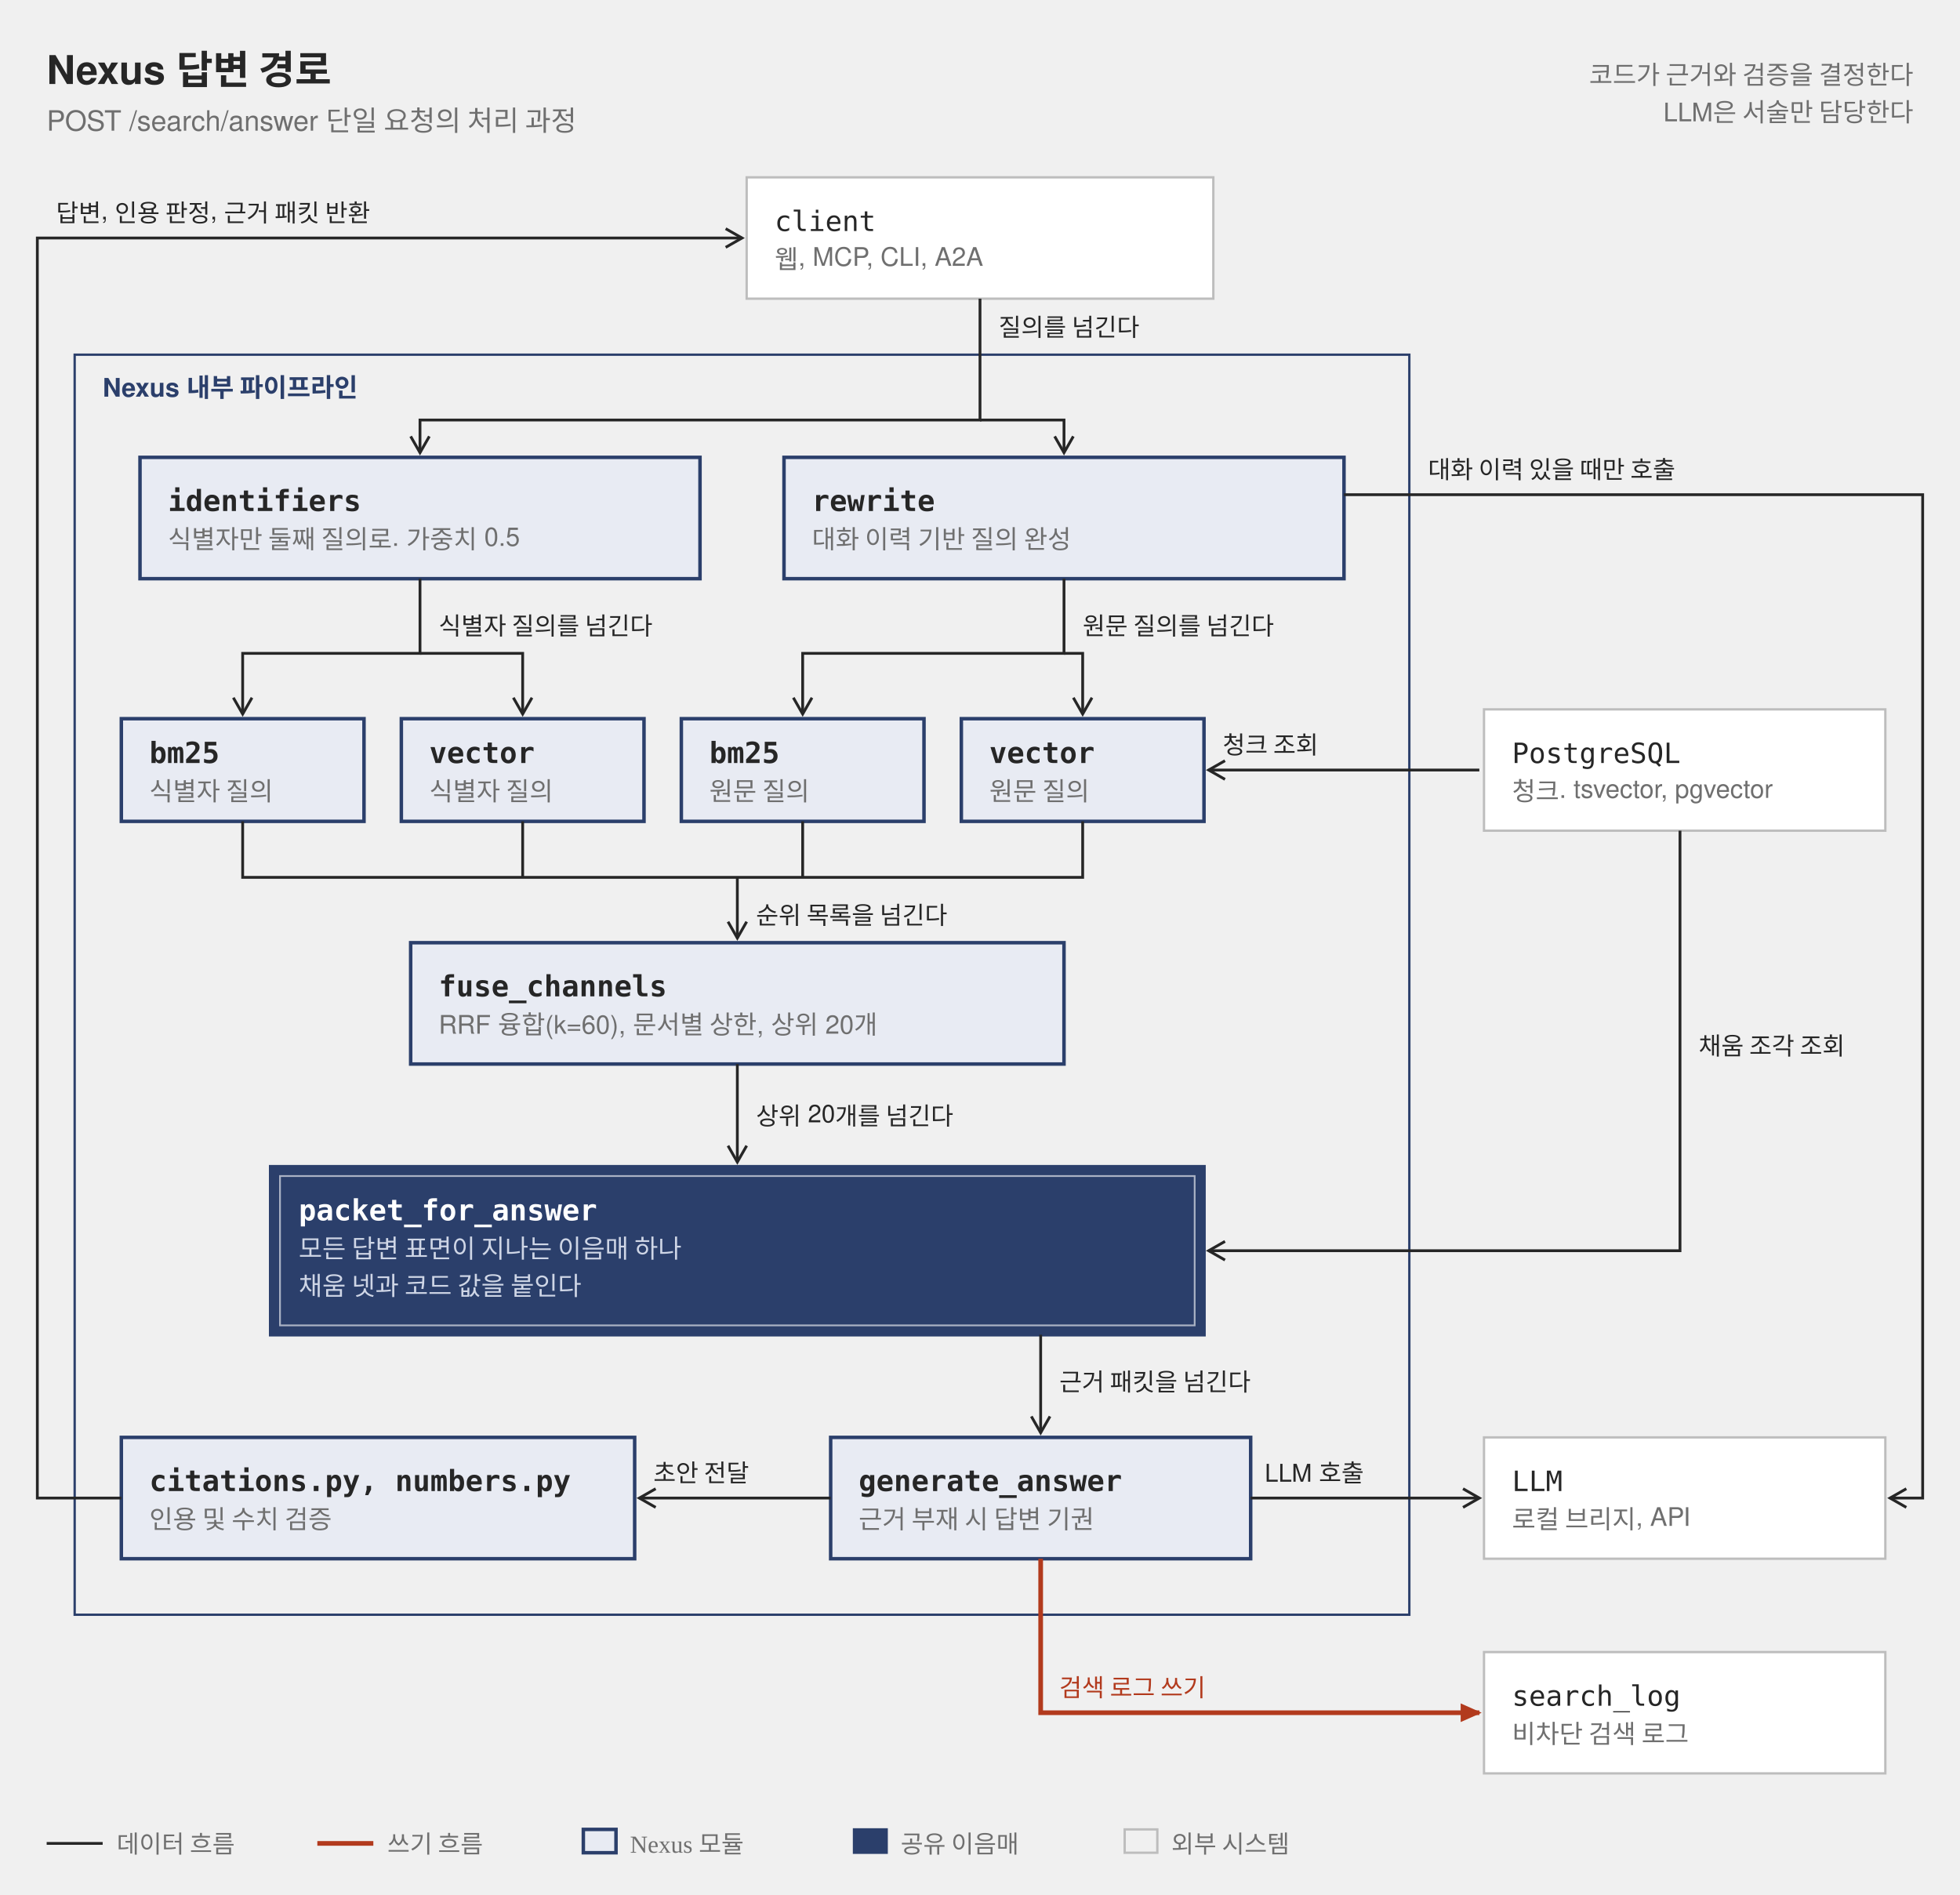
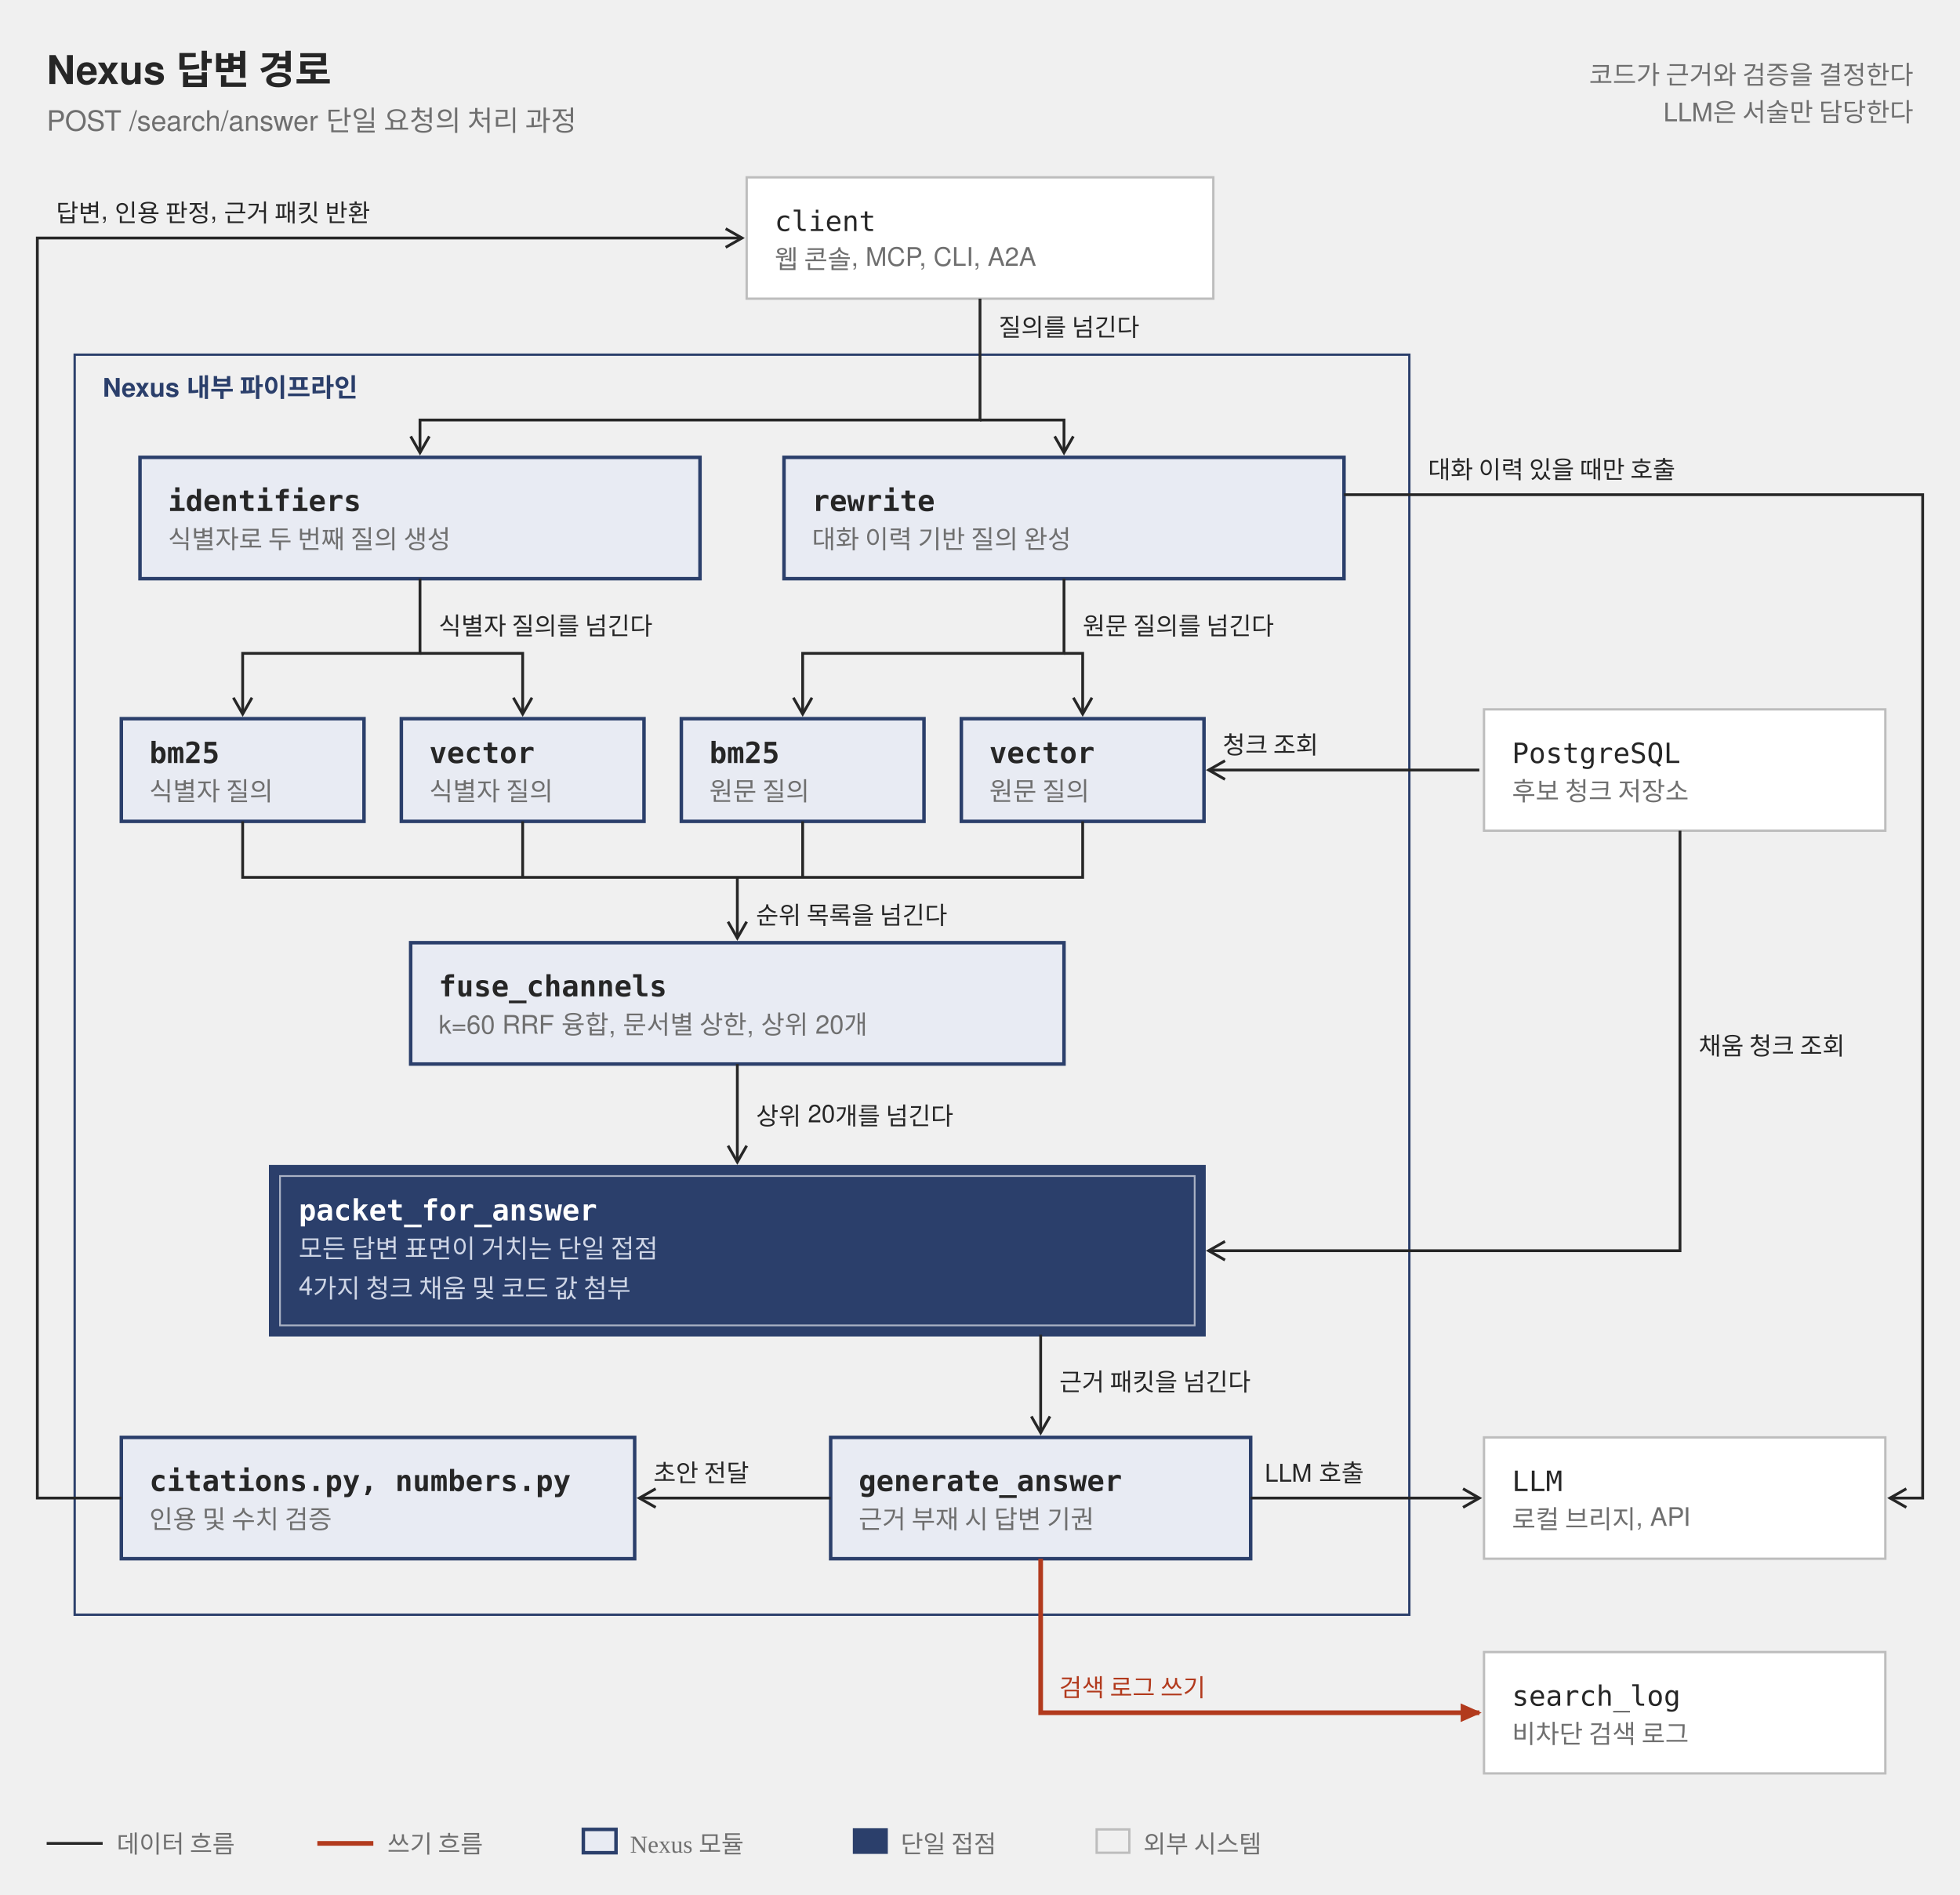
<svg xmlns="http://www.w3.org/2000/svg" width="840" height="812" viewBox="0 0 840 812" role="img" aria-label="POST /search/answer 단일 요청의 처리 과정">
  <defs>
    <marker id="data" markerUnits="userSpaceOnUse" markerWidth="10" markerHeight="10" refX="8" refY="5" orient="auto">
      <path d="M1,1 L8,5 L1,9" fill="none" stroke="#262626" stroke-width="1.2" />
    </marker>
    <marker id="cmd" markerUnits="userSpaceOnUse" markerWidth="10" markerHeight="10" refX="8" refY="5" orient="auto">
      <path d="M0,1 L9,5 L0,9 Z" fill="#b23a1d" />
    </marker>
  </defs>
  <g font-family="'Helvetica Neue', Helvetica, Arial, 'Apple SD Gothic Neo', 'Malgun Gothic', 'Noto Sans KR', 'Noto Sans CJK KR', sans-serif" fill="#262626">
    <text x="20" y="36" font-size="17" font-weight="700">Nexus 답변 경로</text>
    <text x="20" y="56" font-size="12" fill="#6f6f6f">POST /search/answer 단일 요청의 처리 과정</text>
    <text x="820" y="36" font-size="11" fill="#6f6f6f" text-anchor="end">코드가 근거와 검증을 결정한다</text>
    <text x="820" y="52" font-size="11" fill="#6f6f6f" text-anchor="end">LLM은 서술만 담당한다</text>
    <rect x="320" y="76" width="200" height="52" fill="#ffffff" stroke="#bdbdbd" />
    <text x="332" y="99" font-size="12" font-family="Menlo, Consolas, 'DejaVu Sans Mono', monospace">client</text>
-     <text x="332" y="115" font-size="11" fill="#6f6f6f">웹, MCP, CLI, A2A</text>
+     <text x="332" y="115" font-size="11" fill="#6f6f6f">웹 콘솔, MCP, CLI, A2A</text>
    <rect x="32" y="152" width="572" height="540" fill="none" stroke="#2b3f6b" />
    <text x="44" y="170" font-size="11" fill="#2b3f6b" font-weight="700">Nexus 내부 파이프라인</text>
    <rect x="60" y="196" width="240" height="52" fill="#e8ebf3" stroke="#2b3f6b" stroke-width="1.5" />
    <text x="72" y="219" font-size="12.5" font-weight="700" font-family="Menlo, Consolas, 'DejaVu Sans Mono', monospace">identifiers</text>
-     <text x="72" y="235" font-size="11" fill="#6f6f6f">식별자만 둘째 질의로. 가중치 0.5</text>
+     <text x="72" y="235" font-size="11" fill="#6f6f6f">식별자로 두 번째 질의 생성</text>
    <rect x="336" y="196" width="240" height="52" fill="#e8ebf3" stroke="#2b3f6b" stroke-width="1.5" />
    <text x="348" y="219" font-size="12.5" font-weight="700" font-family="Menlo, Consolas, 'DejaVu Sans Mono', monospace">rewrite</text>
    <text x="348" y="235" font-size="11" fill="#6f6f6f">대화 이력 기반 질의 완성</text>
    <rect x="52" y="308" width="104" height="44" fill="#e8ebf3" stroke="#2b3f6b" stroke-width="1.5" />
    <text x="64" y="327" font-size="12.5" font-weight="700" font-family="Menlo, Consolas, 'DejaVu Sans Mono', monospace">bm25</text>
    <text x="64" y="343" font-size="11" fill="#6f6f6f">식별자 질의</text>
    <rect x="172" y="308" width="104" height="44" fill="#e8ebf3" stroke="#2b3f6b" stroke-width="1.5" />
    <text x="184" y="327" font-size="12.5" font-weight="700" font-family="Menlo, Consolas, 'DejaVu Sans Mono', monospace">vector</text>
    <text x="184" y="343" font-size="11" fill="#6f6f6f">식별자 질의</text>
    <rect x="292" y="308" width="104" height="44" fill="#e8ebf3" stroke="#2b3f6b" stroke-width="1.5" />
    <text x="304" y="327" font-size="12.5" font-weight="700" font-family="Menlo, Consolas, 'DejaVu Sans Mono', monospace">bm25</text>
    <text x="304" y="343" font-size="11" fill="#6f6f6f">원문 질의</text>
    <rect x="412" y="308" width="104" height="44" fill="#e8ebf3" stroke="#2b3f6b" stroke-width="1.5" />
    <text x="424" y="327" font-size="12.5" font-weight="700" font-family="Menlo, Consolas, 'DejaVu Sans Mono', monospace">vector</text>
    <text x="424" y="343" font-size="11" fill="#6f6f6f">원문 질의</text>
    <rect x="176" y="404" width="280" height="52" fill="#e8ebf3" stroke="#2b3f6b" stroke-width="1.5" />
    <text x="188" y="427" font-size="12.5" font-weight="700" font-family="Menlo, Consolas, 'DejaVu Sans Mono', monospace">fuse_channels</text>
-     <text x="188" y="443" font-size="11" fill="#6f6f6f">RRF 융합(k=60), 문서별 상한, 상위 20개</text>
+     <text x="188" y="443" font-size="11" fill="#6f6f6f">k=60 RRF 융합, 문서별 상한, 상위 20개</text>
    <rect x="116" y="500" width="400" height="72" fill="#2b3f6b" stroke="#2b3f6b" stroke-width="1.5" />
    <rect x="120" y="504" width="392" height="64" fill="none" stroke="#ffffff" stroke-width="0.75" stroke-opacity="0.6" />
    <text x="128" y="523" font-size="12.5" fill="#ffffff" font-weight="700" font-family="Menlo, Consolas, 'DejaVu Sans Mono', monospace">packet_for_answer</text>
-     <text x="128" y="539" font-size="11" fill="#cfd6e6">모든 답변 표면이 지나는 이음매 하나</text>
-     <text x="128" y="555" font-size="11" fill="#cfd6e6">채움 넷과 코드 값을 붙인다</text>
+     <text x="128" y="539" font-size="11" fill="#cfd6e6">모든 답변 표면이 거치는 단일 접점</text>
+     <text x="128" y="555" font-size="11" fill="#cfd6e6">4가지 청크 채움 및 코드 값 첨부</text>
    <rect x="52" y="616" width="220" height="52" fill="#e8ebf3" stroke="#2b3f6b" stroke-width="1.5" />
    <text x="64" y="639" font-size="12.5" font-weight="700" font-family="Menlo, Consolas, 'DejaVu Sans Mono', monospace">citations.py, numbers.py</text>
    <text x="64" y="655" font-size="11" fill="#6f6f6f">인용 및 수치 검증</text>
    <rect x="356" y="616" width="180" height="52" fill="#e8ebf3" stroke="#2b3f6b" stroke-width="1.5" />
    <text x="368" y="639" font-size="12.5" font-weight="700" font-family="Menlo, Consolas, 'DejaVu Sans Mono', monospace">generate_answer</text>
    <text x="368" y="655" font-size="11" fill="#6f6f6f">근거 부재 시 답변 기권</text>
    <rect x="636" y="304" width="172" height="52" fill="#ffffff" stroke="#bdbdbd" />
    <text x="648" y="327" font-size="12" font-family="Menlo, Consolas, 'DejaVu Sans Mono', monospace">PostgreSQL</text>
-     <text x="648" y="343" font-size="11" fill="#6f6f6f">청크. tsvector, pgvector</text>
+     <text x="648" y="343" font-size="11" fill="#6f6f6f">후보 청크 저장소</text>
    <rect x="636" y="616" width="172" height="52" fill="#ffffff" stroke="#bdbdbd" />
    <text x="648" y="639" font-size="12" font-family="Menlo, Consolas, 'DejaVu Sans Mono', monospace">LLM</text>
    <text x="648" y="655" font-size="11" fill="#6f6f6f">로컬 브리지, API</text>
    <rect x="636" y="708" width="172" height="52" fill="#ffffff" stroke="#bdbdbd" />
    <text x="648" y="731" font-size="12" font-family="Menlo, Consolas, 'DejaVu Sans Mono', monospace">search_log</text>
    <text x="648" y="747" font-size="11" fill="#6f6f6f">비차단 검색 로그</text>
    <g fill="none" stroke="#262626" stroke-width="1.2">
      <path d="M420,128 V180 H180 V194" marker-end="url(#data)" />
      <path d="M420,180 H456 V194" marker-end="url(#data)" />
      <path d="M180,248 V280 H104 V306" marker-end="url(#data)" />
      <path d="M180,280 H224 V306" marker-end="url(#data)" />
      <path d="M456,248 V280 H344 V306" marker-end="url(#data)" />
      <path d="M456,280 H464 V306" marker-end="url(#data)" />
      <path d="M634,330 H518" marker-end="url(#data)" />
      <path d="M104,352 V376 H464 V352" />
      <path d="M224,352 V376" />
      <path d="M344,352 V376" />
      <path d="M316,376 V402" marker-end="url(#data)" />
      <path d="M316,456 V498" marker-end="url(#data)" />
      <path d="M720,356 V536 H518" marker-end="url(#data)" />
      <path d="M446,572 V614" marker-end="url(#data)" />
      <path d="M356,642 H274" marker-end="url(#data)" />
      <path d="M536,642 H634" marker-end="url(#data)" />
      <path d="M576,212 H824 V642 H810" marker-end="url(#data)" />
      <path d="M52,642 H16 V102 H318" marker-end="url(#data)" />
    </g>
    <g fill="none" stroke="#b23a1d" stroke-width="2">
      <path d="M446,668 V734 H634" marker-end="url(#cmd)" />
    </g>
    <g font-size="10.5" fill="#262626">
      <text x="428" y="144" font-size="10.5">질의를 넘긴다</text>
      <text x="188" y="272" font-size="10.5">식별자 질의를 넘긴다</text>
      <text x="464" y="272" font-size="10.5">원문 질의를 넘긴다</text>
      <text x="524" y="323" font-size="10.5">청크 조회</text>
      <text x="324" y="396" font-size="10.5">순위 목록을 넘긴다</text>
      <text x="324" y="482" font-size="10.5">상위 20개를 넘긴다</text>
-       <text x="728" y="452" font-size="10.5">채움 조각 조회</text>
+       <text x="728" y="452" font-size="10.5">채움 청크 조회</text>
      <text x="454" y="596" font-size="10.5">근거 패킷을 넘긴다</text>
      <text x="280" y="635" font-size="10.5">초안 전달</text>
      <text x="542" y="635" font-size="10.5">LLM 호출</text>
      <text x="612" y="205" font-size="10.5">대화 이력 있을 때만 호출</text>
      <text x="24" y="95" font-size="10.5">답변, 인용 판정, 근거 패킷 반환</text>
    </g>
    <g font-size="10.5" fill="#b23a1d">
      <text x="454" y="727" font-size="10.5">검색 로그 쓰기</text>
    </g>
  </g>
  <g font-size="10.5" fill="#6f6f6f">
    <path d="M20,790 H44" fill="none" stroke="#262626" stroke-width="1.2" />
    <text x="50" y="794">데이터 흐름</text>
    <path d="M136,790 H160" fill="none" stroke="#b23a1d" stroke-width="2" />
    <text x="166" y="794">쓰기 흐름</text>
    <rect x="250" y="784" width="14" height="10" fill="#e8ebf3" stroke="#2b3f6b" stroke-width="1.5" />
    <text x="270" y="794">Nexus 모듈</text>
    <rect x="366" y="784" width="14" height="10" fill="#2b3f6b" stroke="#2b3f6b" />
-     <text x="386" y="794">공유 이음매</text>
-     <rect x="482" y="784" width="14" height="10" fill="none" stroke="#bdbdbd" />
-     <text x="502" y="794">외부 시스템</text>
+     <text x="386" y="794">단일 접점</text>
+     <rect x="470" y="784" width="14" height="10" fill="none" stroke="#bdbdbd" />
+     <text x="490" y="794">외부 시스템</text>
  </g>
</svg>
